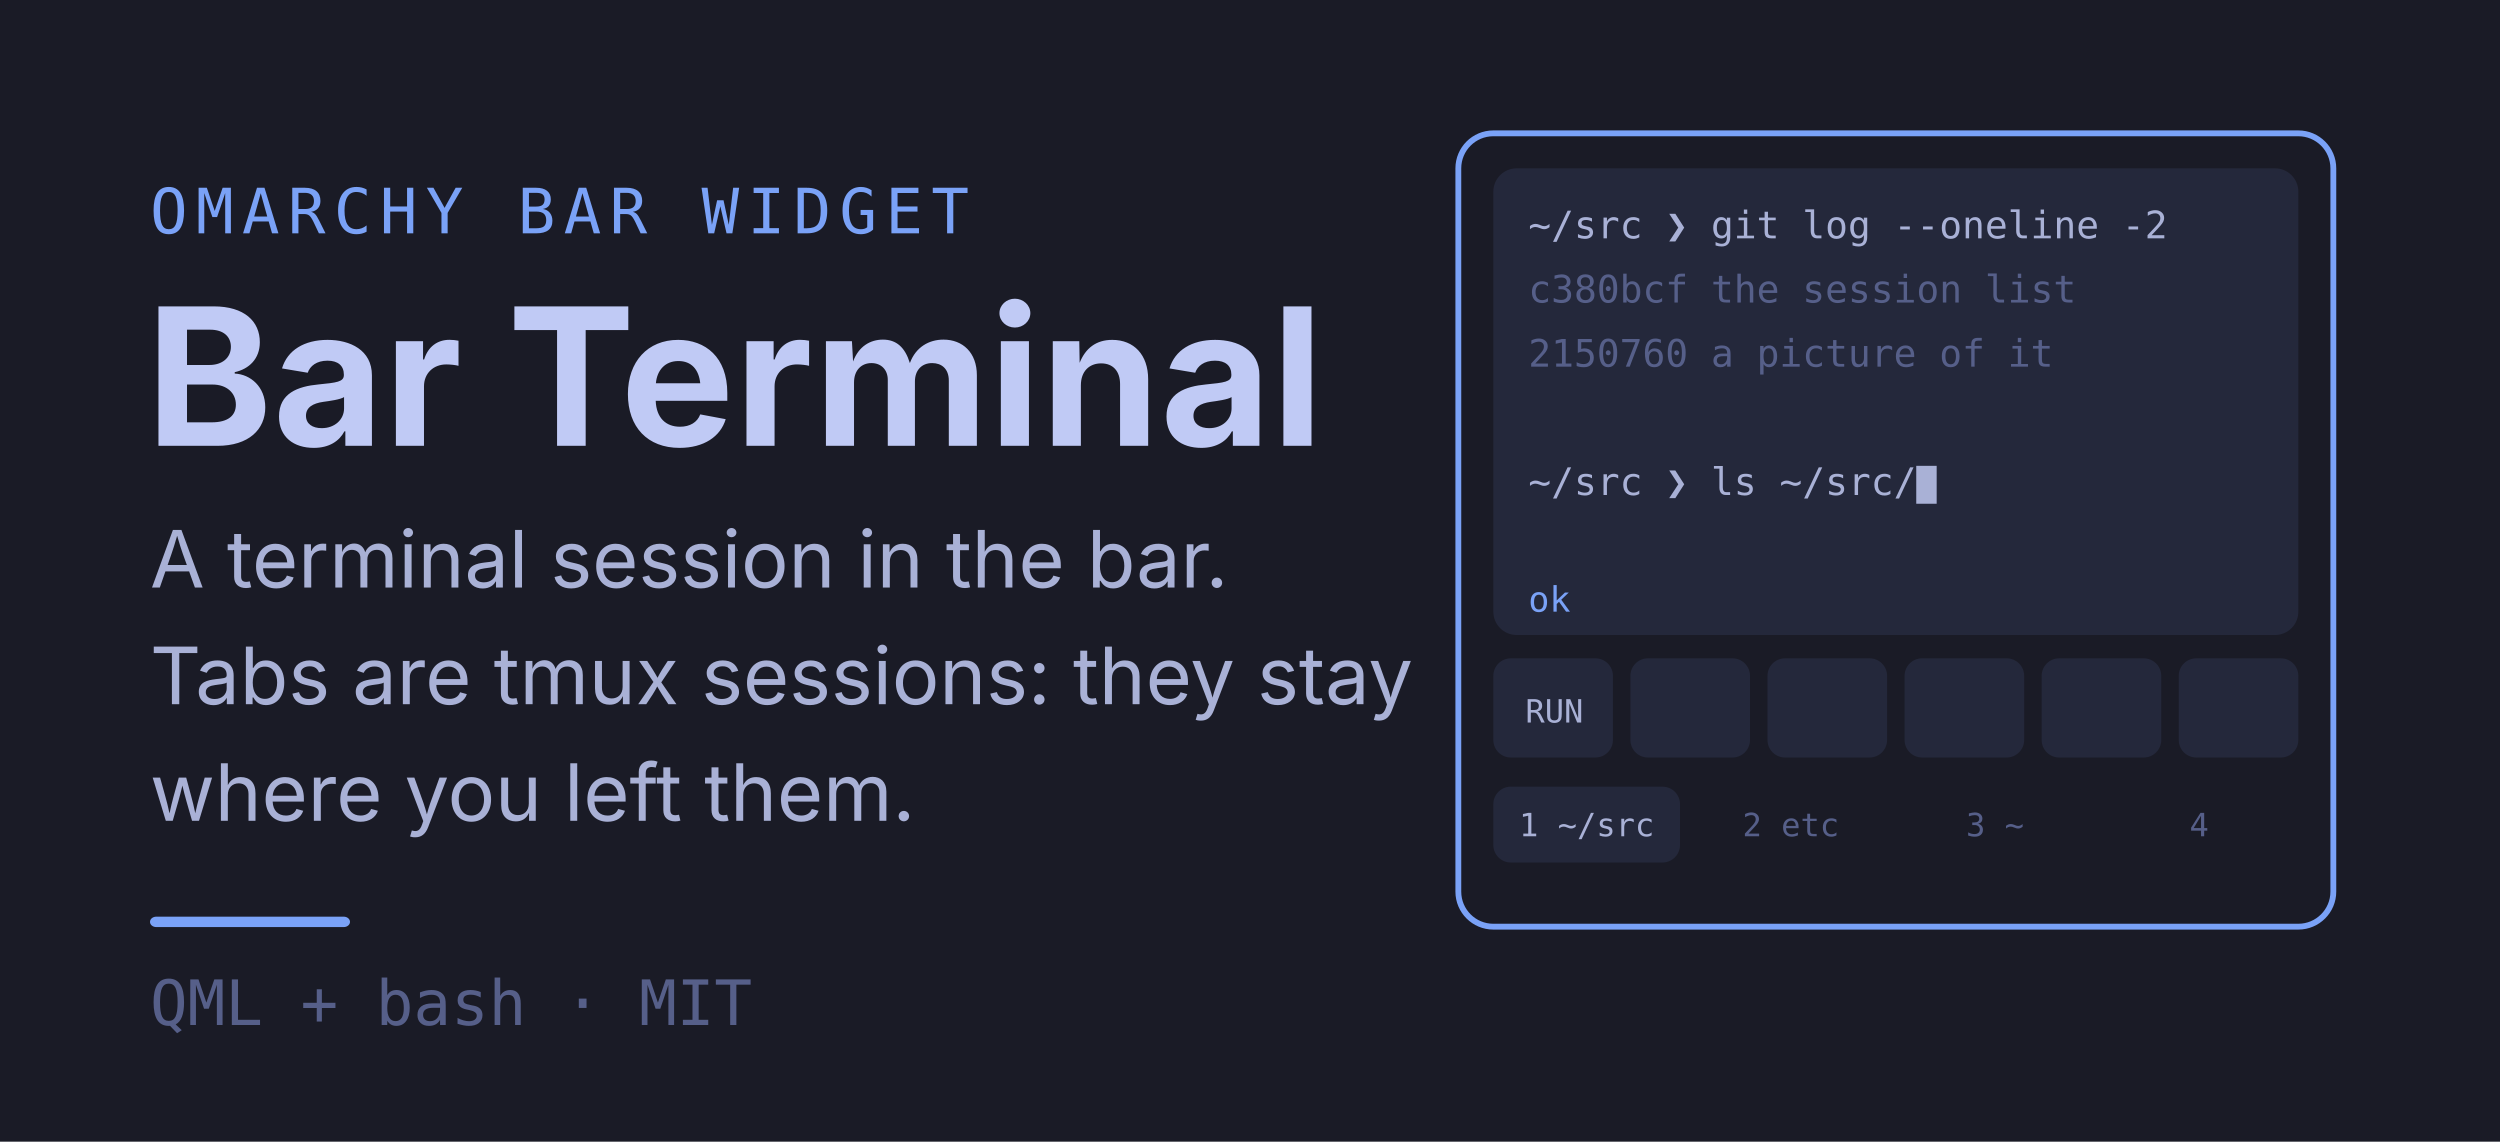
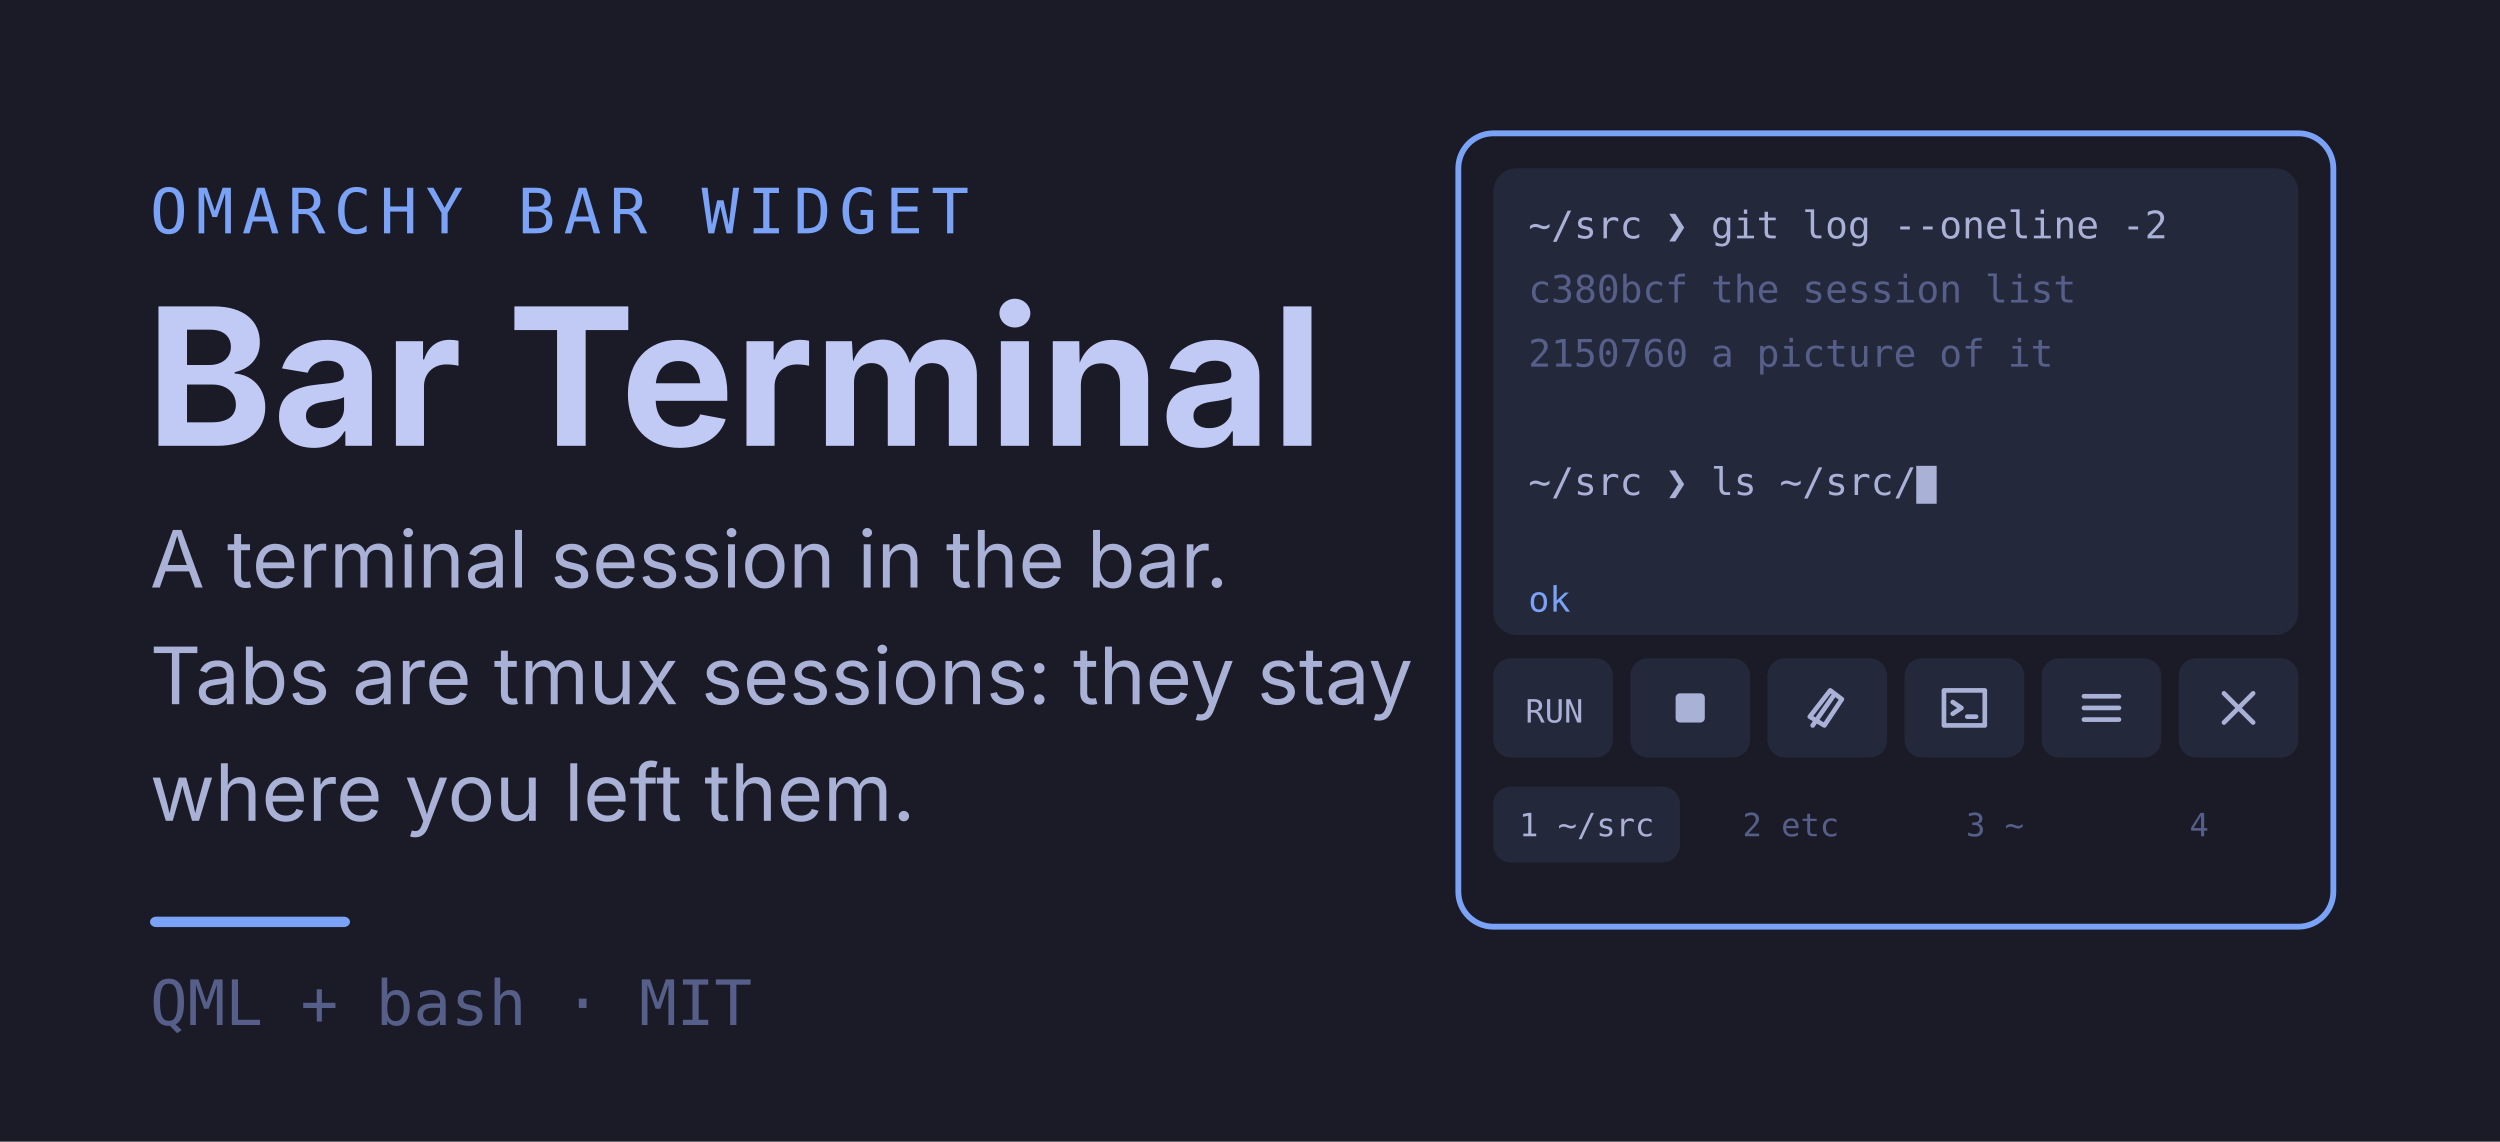
<svg xmlns="http://www.w3.org/2000/svg" width="1200" height="548" viewBox="0 0 1200 548" role="img" aria-labelledby="title desc">
  <rect x="0" y="0" width="1200" height="548" rx="0" fill="#1A1B26" />
  <text x="72" y="112" font-family="ui-monospace, SFMono-Regular, Menlo, monospace" font-size="30" fill="#7AA2F7" letter-spacing="4">OMARCHY BAR WIDGET</text>
  <text x="70" y="214" font-family="-apple-system, BlinkMacSystemFont, 'Segoe UI', sans-serif" font-size="92" fill="#C0CAF5" font-weight="700">Bar Terminal</text>
  <text x="72" y="282" font-family="-apple-system, BlinkMacSystemFont, 'Segoe UI', sans-serif" font-size="38" fill="#A9B1D6">A terminal session in the bar.</text>
  <text x="72" y="338" font-family="-apple-system, BlinkMacSystemFont, 'Segoe UI', sans-serif" font-size="38" fill="#A9B1D6">Tabs are tmux sessions: they stay</text>
  <text x="72" y="394" font-family="-apple-system, BlinkMacSystemFont, 'Segoe UI', sans-serif" font-size="38" fill="#A9B1D6">where you left them.</text>
  <rect x="72" y="440" width="96" height="5" rx="3" fill="#7AA2F7" />
  <text x="72" y="492" font-family="ui-monospace, SFMono-Regular, Menlo, monospace" font-size="30" fill="#565F89">QML + bash  ·  MIT</text>
  <g transform="translate(700 64) scale(1.4)">
    <rect x="0" y="0" width="300" height="272" rx="12" fill="#1A1B26" stroke="#7AA2F7" stroke-width="2" />
    <rect x="12" y="12" width="276" height="160" rx="8" fill="#24283B" />
    <text x="24" y="36" font-family="ui-monospace, SFMono-Regular, Menlo, monospace" font-size="13" fill="#A9B1D6">~/src ❯ git log --oneline -2</text>
    <text x="24" y="58" font-family="ui-monospace, SFMono-Regular, Menlo, monospace" font-size="13" fill="#565F89">c380bcf the session list</text>
    <text x="24" y="80" font-family="ui-monospace, SFMono-Regular, Menlo, monospace" font-size="13" fill="#565F89">2150760 a picture of it</text>
    <text x="24" y="124" font-family="ui-monospace, SFMono-Regular, Menlo, monospace" font-size="13" fill="#A9B1D6">~/src ❯ ls ~/src/</text>
    <rect x="157" y="114" width="7" height="13" rx="0" fill="#A9B1D6" />
    <text x="24" y="164" font-family="ui-monospace, SFMono-Regular, Menlo, monospace" font-size="12" fill="#7AA2F7">ok</text>
    <rect x="12" y="180" width="41" height="34" rx="6" fill="#24283B" />
    <rect x="59" y="180" width="41" height="34" rx="6" fill="#24283B" />
    <rect x="106" y="180" width="41" height="34" rx="6" fill="#24283B" />
    <rect x="153" y="180" width="41" height="34" rx="6" fill="#24283B" />
    <rect x="200" y="180" width="41" height="34" rx="6" fill="#24283B" />
    <rect x="247" y="180" width="41" height="34" rx="6" fill="#24283B" />
    <text x="23" y="202" font-family="ui-monospace, SFMono-Regular, Menlo, monospace" font-size="11" fill="#A9B1D6">RUN</text>
+     <rect x="74.5" y="192" width="10" height="10" rx="1.5" fill="#A9B1D6" />
+     <path d="M121.5 203 l7 -10 M127.5 191 l4 3 l-6 9 l-5 -3 z" fill="none" stroke="#A9B1D6" stroke-width="1.6" stroke-linecap="round" stroke-linejoin="round" />
+     <path d="M166.5 191 h14 v12 h-14 z M169.5 195 l3 2 l-3 2 M174.5 200 h3" fill="none" stroke="#A9B1D6" stroke-width="1.6" stroke-linecap="round" stroke-linejoin="round" />
+     <path d="M214.5 193 h12 M214.5 197 h12 M214.5 201 h12" fill="none" stroke="#A9B1D6" stroke-width="1.6" stroke-linecap="round" stroke-linejoin="round" />
+     <path d="M262.5 192 l10 10 M272.5 192 l-10 10" fill="none" stroke="#A9B1D6" stroke-width="1.6" stroke-linecap="round" stroke-linejoin="round" />
    <rect x="12" y="224" width="64" height="26" rx="6" fill="#24283B" />
    <text x="44" y="241" font-family="ui-monospace, SFMono-Regular, Menlo, monospace" font-size="11" fill="#A9B1D6" text-anchor="middle">1 ~/src</text>
    <rect x="82" y="224" width="64" height="26" rx="6" fill="#1A1B26" />
    <text x="114" y="241" font-family="ui-monospace, SFMono-Regular, Menlo, monospace" font-size="11" fill="#565F89" text-anchor="middle">2 etc</text>
    <rect x="152" y="224" width="64" height="26" rx="6" fill="#1A1B26" />
    <text x="184" y="241" font-family="ui-monospace, SFMono-Regular, Menlo, monospace" font-size="11" fill="#565F89" text-anchor="middle">3 ~</text>
    <rect x="222" y="224" width="64" height="26" rx="6" fill="#1A1B26" />
    <text x="254" y="241" font-family="ui-monospace, SFMono-Regular, Menlo, monospace" font-size="11" fill="#565F89" text-anchor="middle">4</text>
  </g>
</svg>
